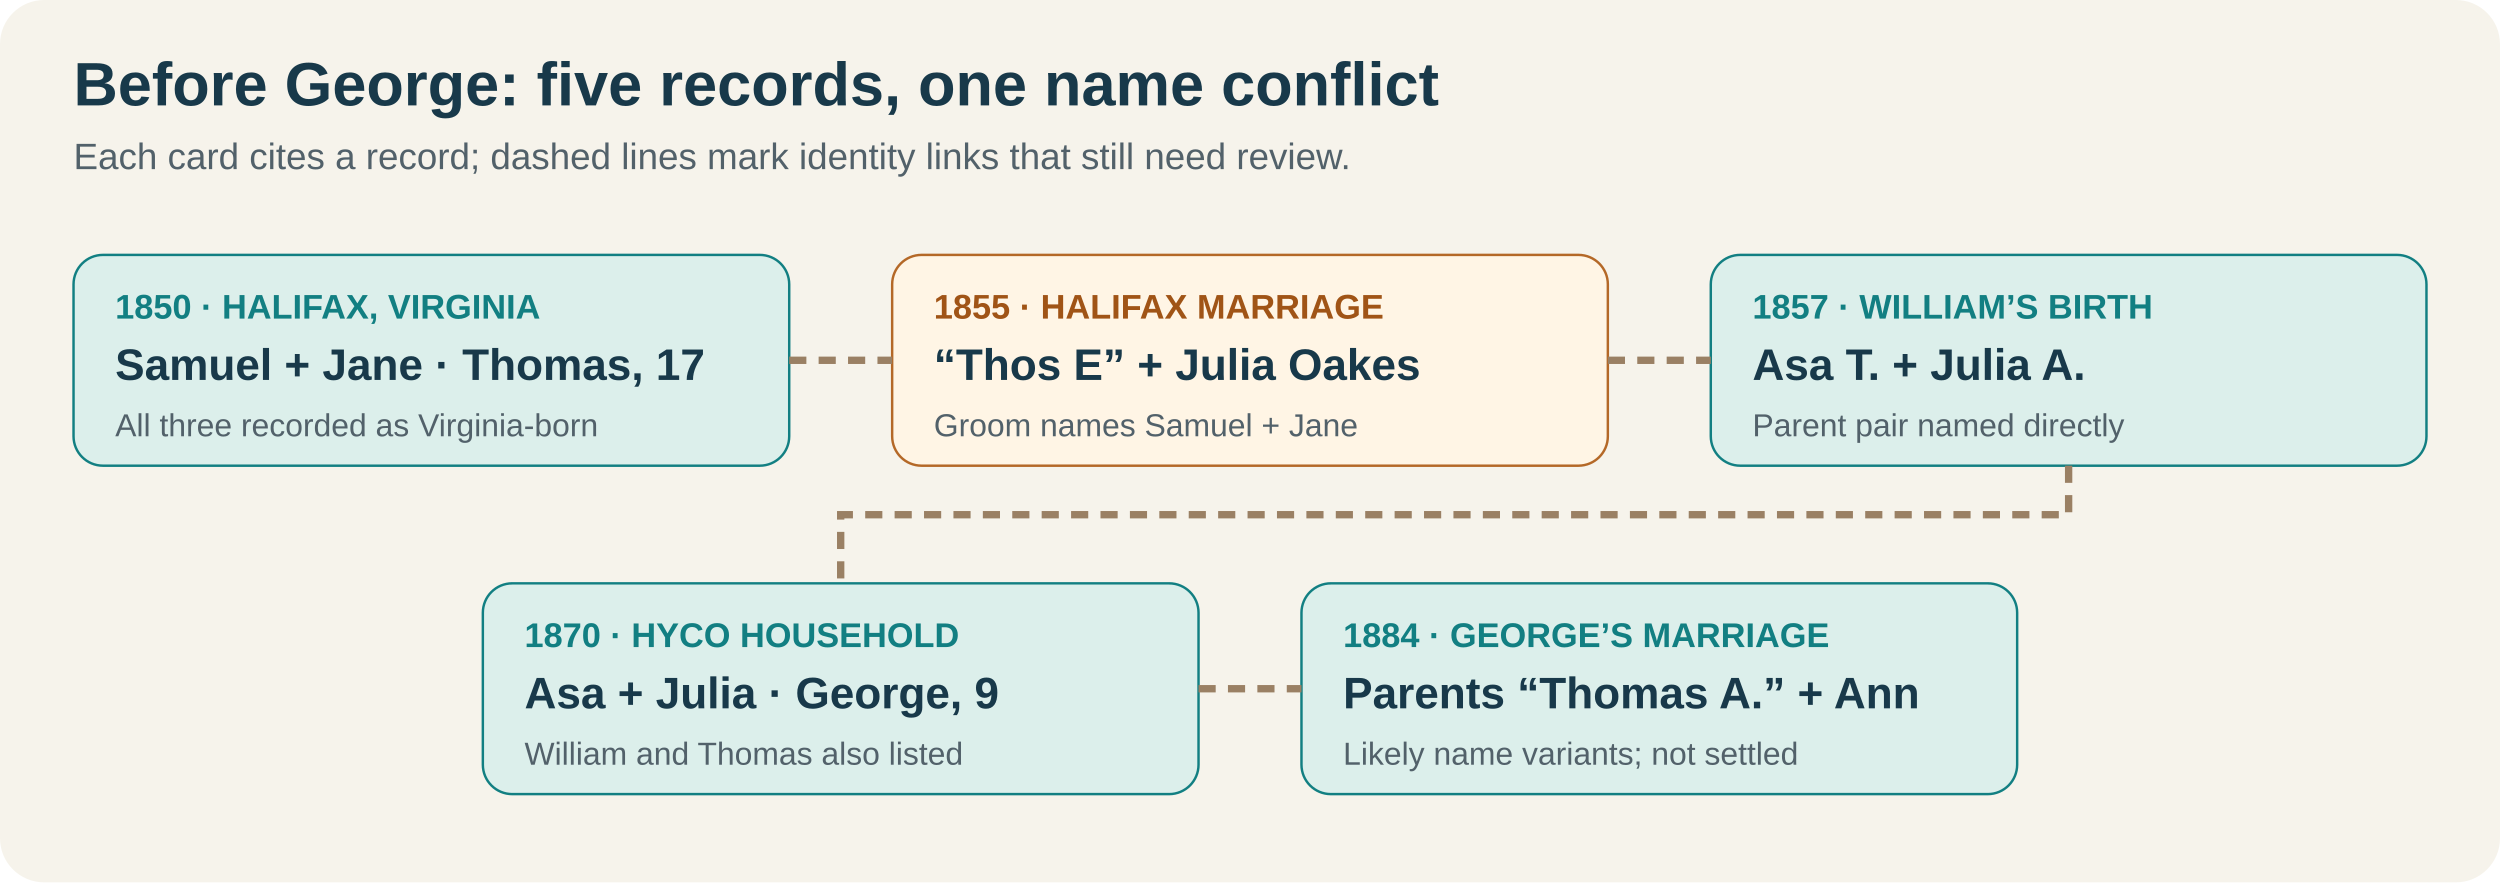
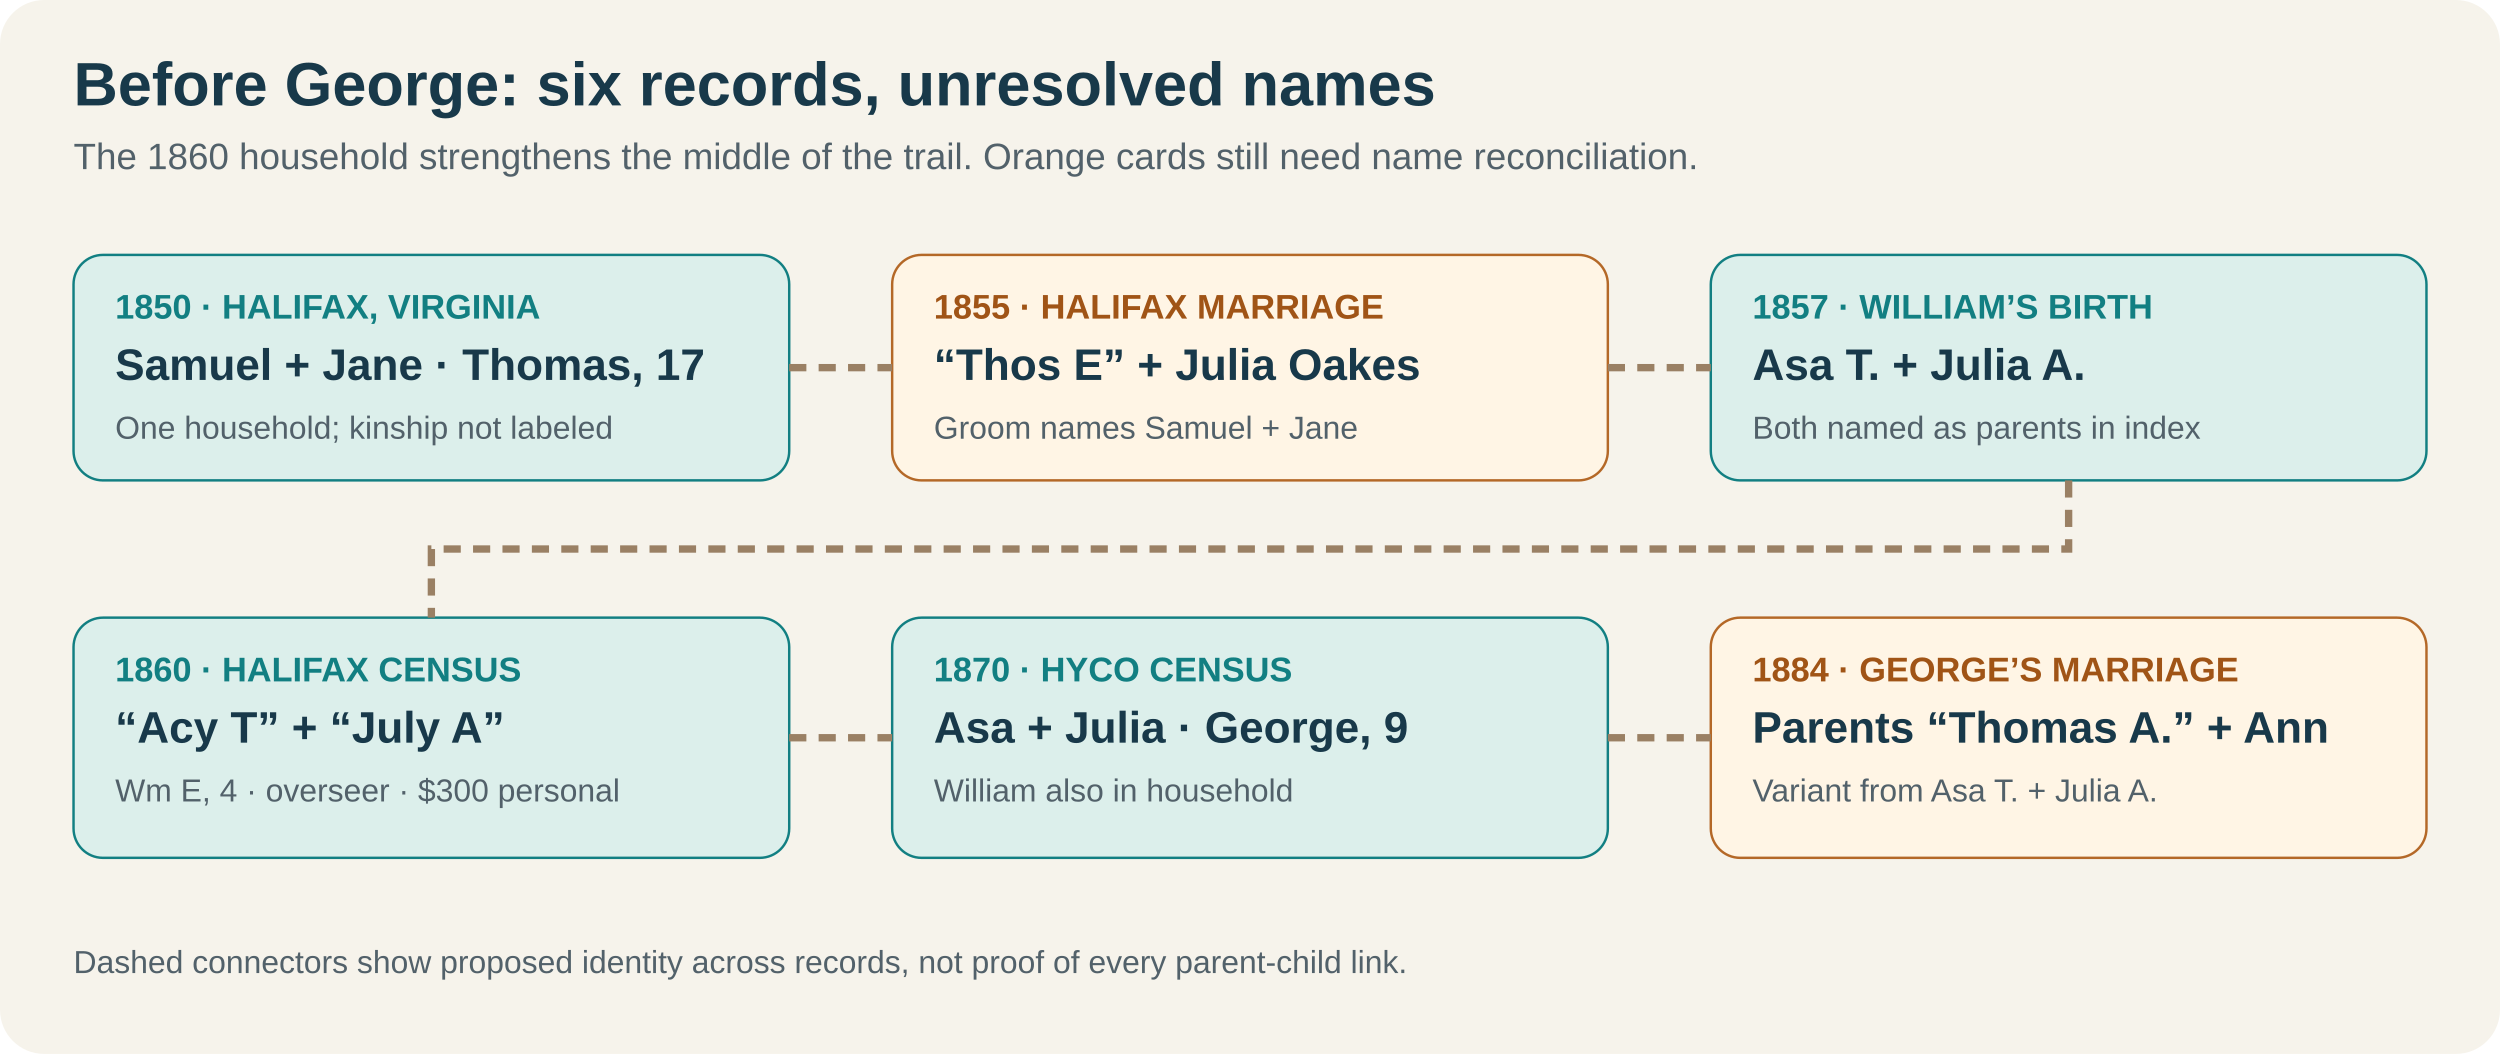
- <svg xmlns="http://www.w3.org/2000/svg" width="1020" height="360" viewBox="0 0 1020 360" role="img" aria-labelledby="t d">
-   <rect width="1020" height="360" rx="18" fill="#f6f3eb" />
-   <text x="30" y="43" font-family="Arial,sans-serif" font-size="25" font-weight="700" fill="#18394a">Before George: five records, one name conflict</text>
-   <text x="30" y="69" font-family="Arial,sans-serif" font-size="15" fill="#52616a">Each card cites a record; dashed lines mark identity links that still need review.</text>
+ <svg xmlns="http://www.w3.org/2000/svg" width="1020" height="430" viewBox="0 0 1020 430" role="img" aria-labelledby="t d">
+   <rect width="1020" height="430" rx="18" fill="#f6f3eb" />
+   <text x="30" y="43" font-family="Arial,sans-serif" font-size="25" font-weight="700" fill="#18394a">Before George: six records, unresolved names</text>
+   <text x="30" y="69" font-family="Arial,sans-serif" font-size="15" fill="#52616a">The 1860 household strengthens the middle of the trail. Orange cards still need name reconciliation.</text>
  <g font-family="Arial,sans-serif">
-     <rect x="30" y="104" width="292" height="86" rx="12" fill="#dcefeb" stroke="#127f82" />
+     <rect x="30" y="104" width="292" height="92" rx="12" fill="#dcefeb" stroke="#127f82" />
    <text x="47" y="130" font-size="14" font-weight="700" fill="#127f82">1850 · HALIFAX, VIRGINIA</text>
    <text x="47" y="155" font-size="18" font-weight="700" fill="#18394a">Samuel + Jane · Thomas, 17</text>
-     <text x="47" y="178" font-size="13" fill="#52616a">All three recorded as Virginia-born</text>
-     <rect x="364" y="104" width="292" height="86" rx="12" fill="#fff5e5" stroke="#b46827" />
+     <text x="47" y="179" font-size="13" fill="#52616a">One household; kinship not labeled</text>
+     <rect x="364" y="104" width="292" height="92" rx="12" fill="#fff5e5" stroke="#b46827" />
    <text x="381" y="130" font-size="14" font-weight="700" fill="#a05416">1855 · HALIFAX MARRIAGE</text>
    <text x="381" y="155" font-size="18" font-weight="700" fill="#18394a">“Thos E” + Julia Oakes</text>
-     <text x="381" y="178" font-size="13" fill="#52616a">Groom names Samuel + Jane</text>
-     <rect x="698" y="104" width="292" height="86" rx="12" fill="#dcefeb" stroke="#127f82" />
+     <text x="381" y="179" font-size="13" fill="#52616a">Groom names Samuel + Jane</text>
+     <rect x="698" y="104" width="292" height="92" rx="12" fill="#dcefeb" stroke="#127f82" />
    <text x="715" y="130" font-size="14" font-weight="700" fill="#127f82">1857 · WILLIAM’S BIRTH</text>
    <text x="715" y="155" font-size="18" font-weight="700" fill="#18394a">Asa T. + Julia A.</text>
-     <text x="715" y="178" font-size="13" fill="#52616a">Parent pair named directly</text>
-     <rect x="197" y="238" width="292" height="86" rx="12" fill="#dcefeb" stroke="#127f82" />
-     <text x="214" y="264" font-size="14" font-weight="700" fill="#127f82">1870 · HYCO HOUSEHOLD</text>
-     <text x="214" y="289" font-size="18" font-weight="700" fill="#18394a">Asa + Julia · George, 9</text>
-     <text x="214" y="312" font-size="13" fill="#52616a">William and Thomas also listed</text>
-     <rect x="531" y="238" width="292" height="86" rx="12" fill="#dcefeb" stroke="#127f82" />
-     <text x="548" y="264" font-size="14" font-weight="700" fill="#127f82">1884 · GEORGE’S MARRIAGE</text>
-     <text x="548" y="289" font-size="18" font-weight="700" fill="#18394a">Parents “Thomas A.” + Ann</text>
-     <text x="548" y="312" font-size="13" fill="#52616a">Likely name variants; not settled</text>
+     <text x="715" y="179" font-size="13" fill="#52616a">Both named as parents in index</text>
+     <rect x="30" y="252" width="292" height="98" rx="12" fill="#dcefeb" stroke="#127f82" />
+     <text x="47" y="278" font-size="14" font-weight="700" fill="#127f82">1860 · HALIFAX CENSUS</text>
+     <text x="47" y="303" font-size="18" font-weight="700" fill="#18394a">“Acy T” + “July A”</text>
+     <text x="47" y="327" font-size="13" fill="#52616a">Wm E, 4 · overseer · $300 personal</text>
+     <rect x="364" y="252" width="292" height="98" rx="12" fill="#dcefeb" stroke="#127f82" />
+     <text x="381" y="278" font-size="14" font-weight="700" fill="#127f82">1870 · HYCO CENSUS</text>
+     <text x="381" y="303" font-size="18" font-weight="700" fill="#18394a">Asa + Julia · George, 9</text>
+     <text x="381" y="327" font-size="13" fill="#52616a">William also in household</text>
+     <rect x="698" y="252" width="292" height="98" rx="12" fill="#fff5e5" stroke="#b46827" />
+     <text x="715" y="278" font-size="14" font-weight="700" fill="#a05416">1884 · GEORGE’S MARRIAGE</text>
+     <text x="715" y="303" font-size="18" font-weight="700" fill="#18394a">Parents “Thomas A.” + Ann</text>
+     <text x="715" y="327" font-size="13" fill="#52616a">Variant from Asa T. + Julia A.</text>
+     <text x="30" y="397" font-size="13" fill="#52616a">Dashed connectors show proposed identity across records, not proof of every parent-child link.</text>
  </g>
-   <path d="M322 147 H364 M656 147 H698 M844 190 V210 H343 V238 M489 281 H531" fill="none" stroke="#9a8064" stroke-width="3" stroke-dasharray="7 5" />
+   <path d="M322 150 H364 M656 150 H698 M844 196 V224 H176 V252 M322 301 H364 M656 301 H698" fill="none" stroke="#9a8064" stroke-width="3" stroke-dasharray="7 5" />
</svg>
